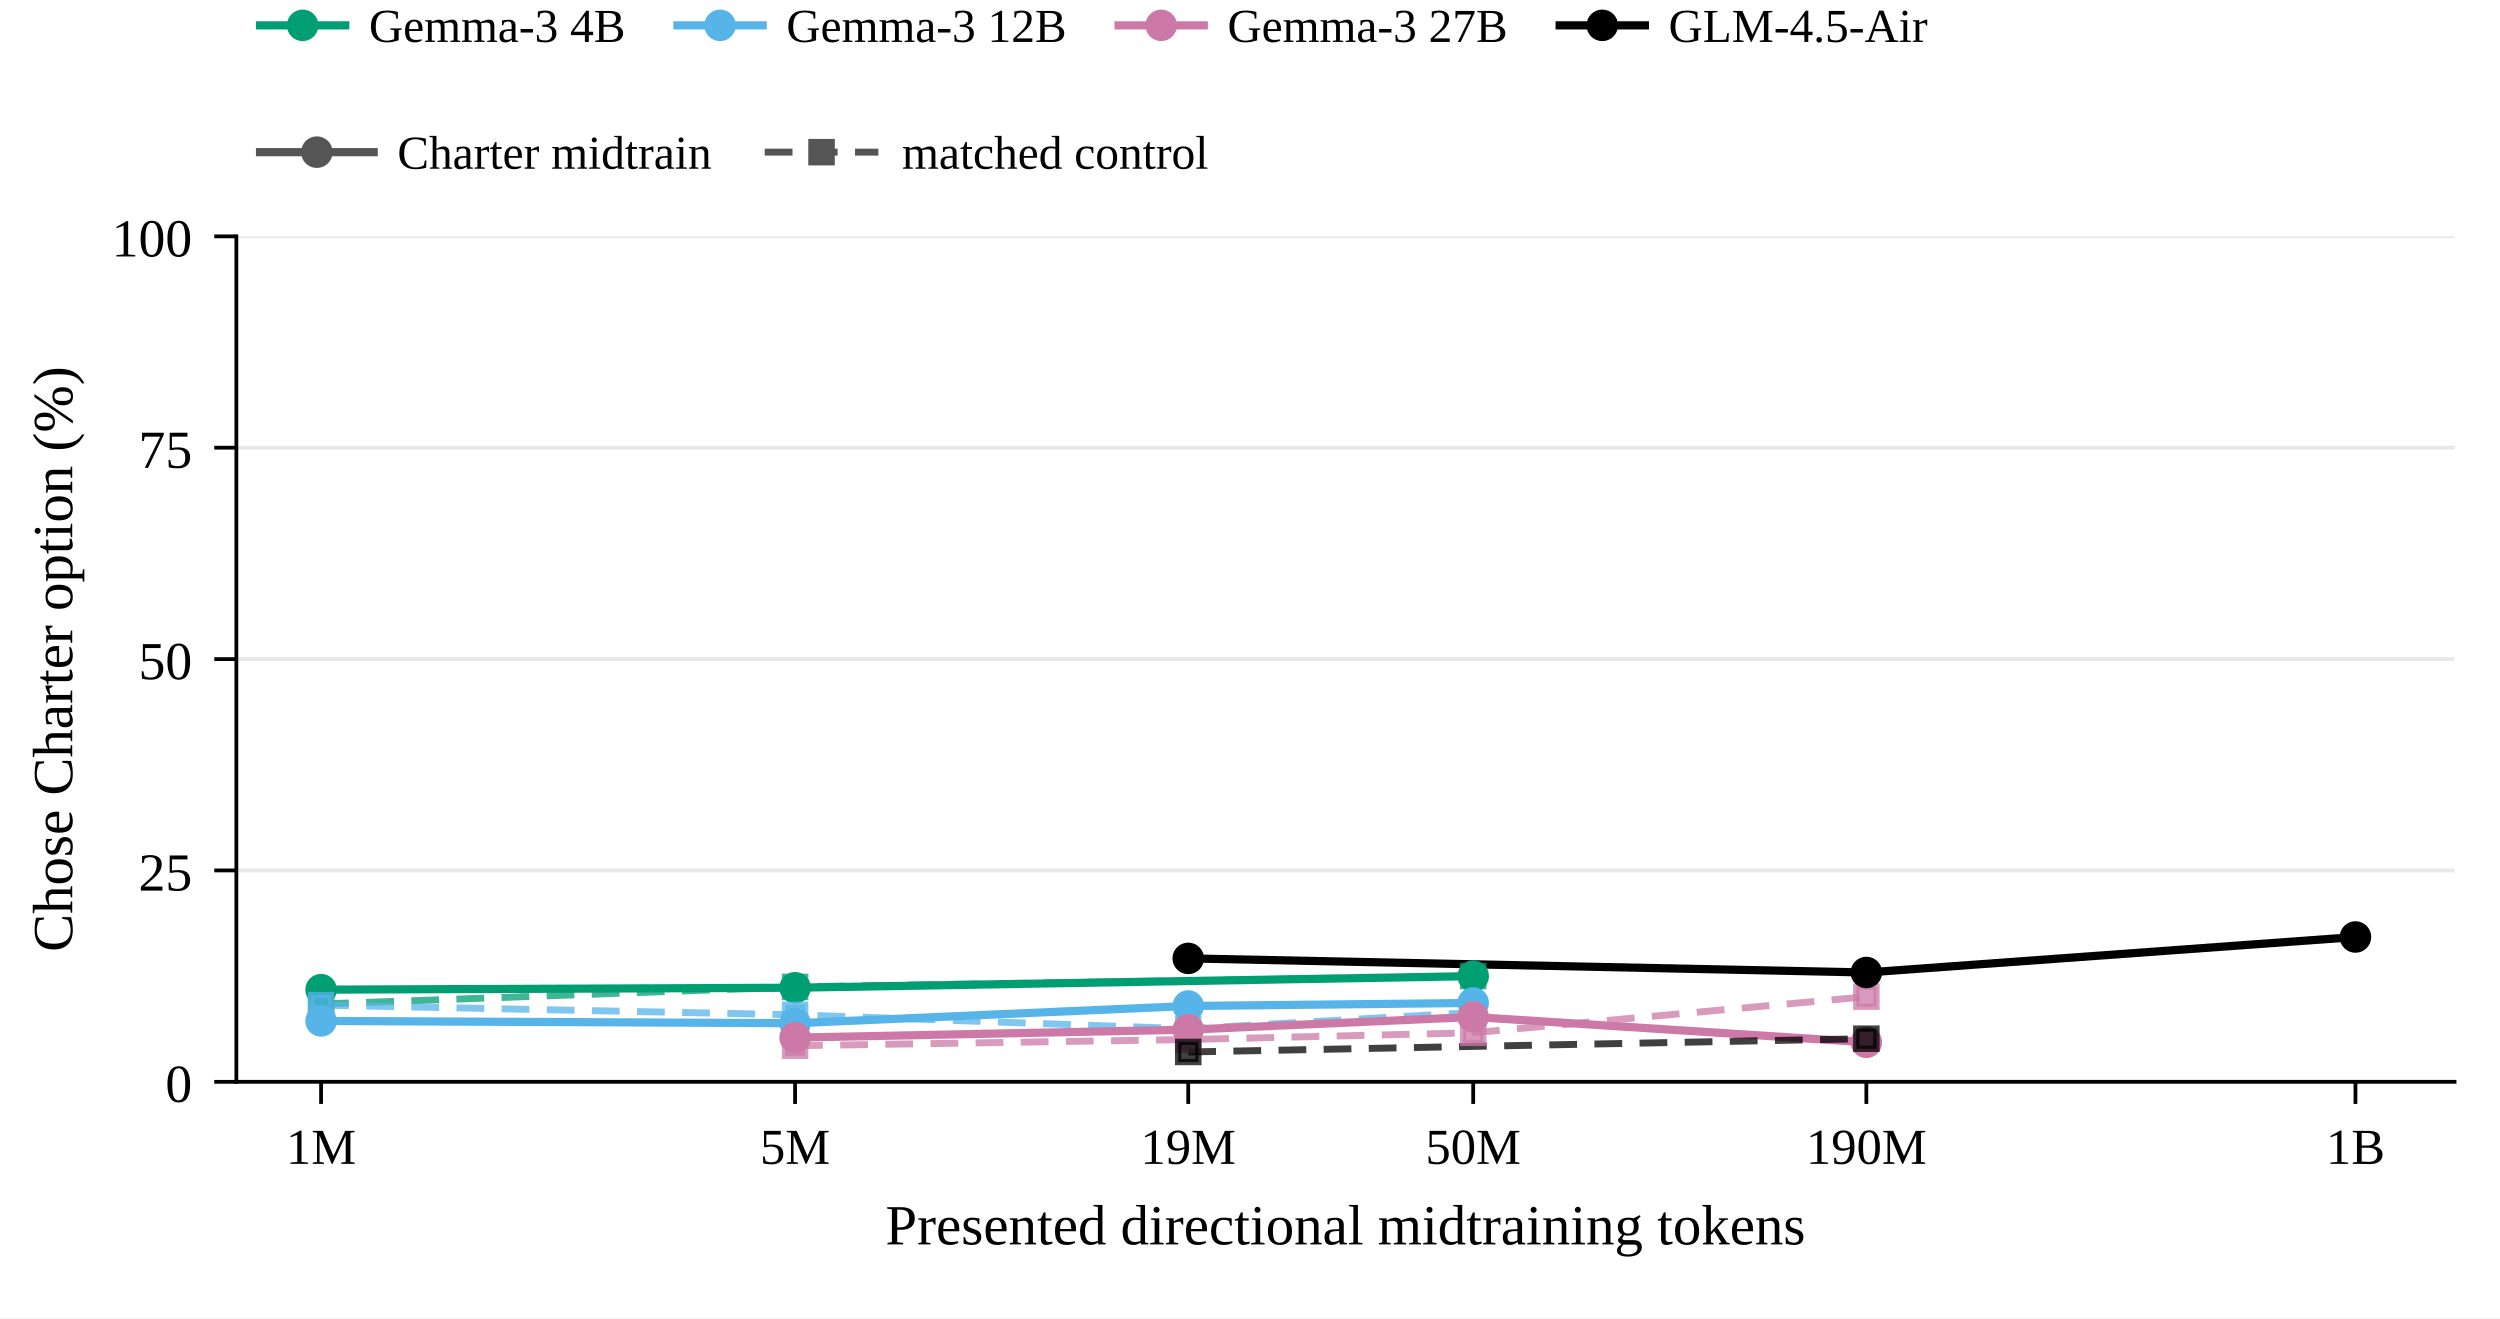
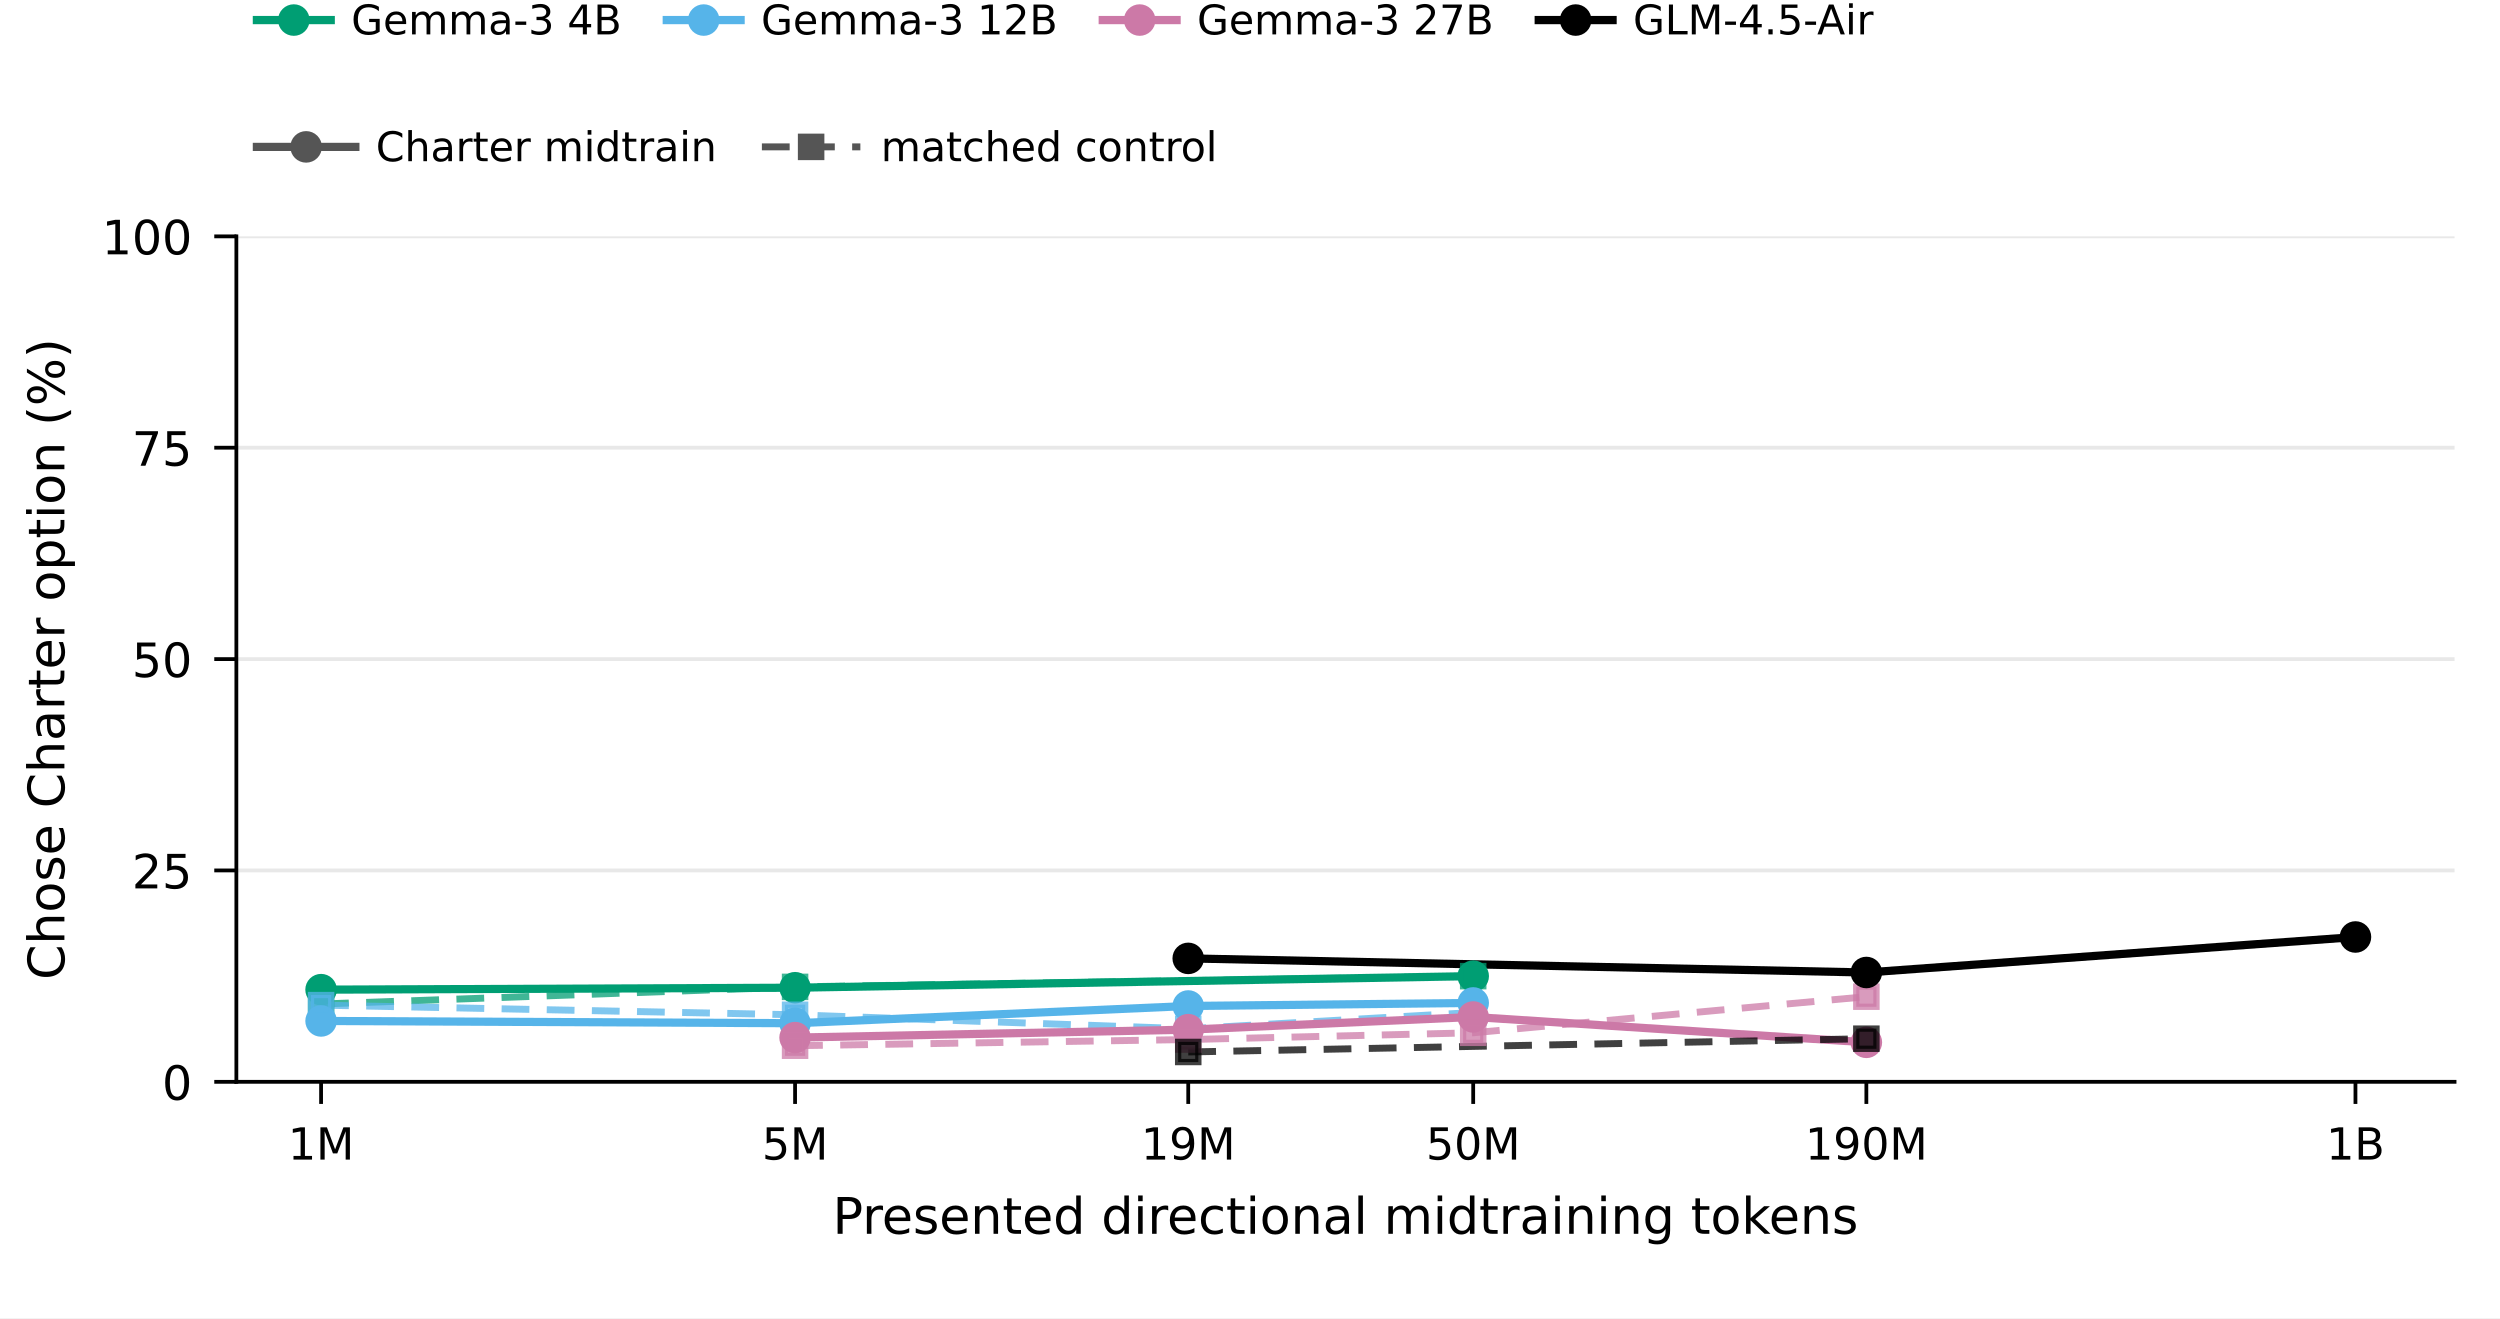
<svg xmlns="http://www.w3.org/2000/svg" xmlns:xlink="http://www.w3.org/1999/xlink" width="396pt" height="208.8pt" viewBox="0 0 396 208.8" version="1.1">
  <defs>
    <style type="text/css">*{stroke-linejoin: round; stroke-linecap: butt}</style>
  </defs>
  <g id="figure_1">
    <g id="patch_1">
      <path d="M 0 208.8  L 396 208.8  L 396 0  L 0 0  z " style="fill: #ffffff" />
    </g>
    <g id="axes_1">
      <g id="patch_2">
        <path d="M 37.44 171.36  L 388.8 171.36  L 388.8 37.44  L 37.44 37.44  z " style="fill: #ffffff" />
      </g>
      <g id="matplotlib.axis_1">
        <g id="xtick_1">
          <g id="line2d_1">
            <defs>
-               <path id="md909d4c36b" d="M 0 0  L 0 3.5  " style="stroke: #000000; stroke-width: 0.6" />
+               <path id="ma547aeb954" d="M 0 0  L 0 3.5  " style="stroke: #000000; stroke-width: 0.6" />
            </defs>
            <g>
-               <use xlink:href="#md909d4c36b" x="50.86" y="171.36" style="stroke: #000000; stroke-width: 0.6" />
+               <use xlink:href="#ma547aeb954" x="50.86" y="171.36" style="stroke: #000000; stroke-width: 0.6" />
            </g>
          </g>
          <g id="text_1">
-             <text style="font-size: 8px; font-family: 'Times New Roman', 'Nimbus Roman', 'Liberation Serif', 'STIXGeneral', 'DejaVu Serif', serif; text-anchor: middle" x="50.86" y="184.36" transform="rotate(-0 50.86023 184.36)">1M</text>
+             <text style="font-size: 7px; font-family: 'DejaVu Sans', sans-serif; text-anchor: middle" x="50.86" y="183.678" transform="rotate(-0 50.86023 183.6784)">1M</text>
          </g>
        </g>
        <g id="xtick_2">
          <g id="line2d_2">
            <g>
-               <use xlink:href="#md909d4c36b" x="125.94" y="171.36" style="stroke: #000000; stroke-width: 0.6" />
+               <use xlink:href="#ma547aeb954" x="125.94" y="171.36" style="stroke: #000000; stroke-width: 0.6" />
            </g>
          </g>
          <g id="text_2">
-             <text style="font-size: 8px; font-family: 'Times New Roman', 'Nimbus Roman', 'Liberation Serif', 'STIXGeneral', 'DejaVu Serif', serif; text-anchor: middle" x="125.94" y="184.36" transform="rotate(-0 125.9397 184.36)">5M</text>
+             <text style="font-size: 7px; font-family: 'DejaVu Sans', sans-serif; text-anchor: middle" x="125.94" y="183.678" transform="rotate(-0 125.9397 183.6784)">5M</text>
          </g>
        </g>
        <g id="xtick_3">
          <g id="line2d_3">
            <g>
-               <use xlink:href="#md909d4c36b" x="188.217" y="171.36" style="stroke: #000000; stroke-width: 0.6" />
+               <use xlink:href="#ma547aeb954" x="188.217" y="171.36" style="stroke: #000000; stroke-width: 0.6" />
            </g>
          </g>
          <g id="text_3">
-             <text style="font-size: 8px; font-family: 'Times New Roman', 'Nimbus Roman', 'Liberation Serif', 'STIXGeneral', 'DejaVu Serif', serif; text-anchor: middle" x="188.217" y="184.36" transform="rotate(-0 188.2169 184.36)">19M</text>
+             <text style="font-size: 7px; font-family: 'DejaVu Sans', sans-serif; text-anchor: middle" x="188.217" y="183.678" transform="rotate(-0 188.2169 183.6784)">19M</text>
          </g>
        </g>
        <g id="xtick_4">
          <g id="line2d_4">
            <g>
-               <use xlink:href="#md909d4c36b" x="233.354" y="171.36" style="stroke: #000000; stroke-width: 0.6" />
+               <use xlink:href="#ma547aeb954" x="233.354" y="171.36" style="stroke: #000000; stroke-width: 0.6" />
            </g>
          </g>
          <g id="text_4">
-             <text style="font-size: 8px; font-family: 'Times New Roman', 'Nimbus Roman', 'Liberation Serif', 'STIXGeneral', 'DejaVu Serif', serif; text-anchor: middle" x="233.354" y="184.36" transform="rotate(-0 233.3542 184.36)">50M</text>
+             <text style="font-size: 7px; font-family: 'DejaVu Sans', sans-serif; text-anchor: middle" x="233.354" y="183.678" transform="rotate(-0 233.3542 183.6784)">50M</text>
          </g>
        </g>
        <g id="xtick_5">
          <g id="line2d_5">
            <g>
-               <use xlink:href="#md909d4c36b" x="295.631" y="171.36" style="stroke: #000000; stroke-width: 0.6" />
+               <use xlink:href="#ma547aeb954" x="295.631" y="171.36" style="stroke: #000000; stroke-width: 0.6" />
            </g>
          </g>
          <g id="text_5">
-             <text style="font-size: 8px; font-family: 'Times New Roman', 'Nimbus Roman', 'Liberation Serif', 'STIXGeneral', 'DejaVu Serif', serif; text-anchor: middle" x="295.631" y="184.36" transform="rotate(-0 295.6314 184.36)">190M</text>
+             <text style="font-size: 7px; font-family: 'DejaVu Sans', sans-serif; text-anchor: middle" x="295.631" y="183.678" transform="rotate(-0 295.6314 183.6784)">190M</text>
          </g>
        </g>
        <g id="xtick_6">
          <g id="line2d_6">
            <g>
-               <use xlink:href="#md909d4c36b" x="373.104" y="171.36" style="stroke: #000000; stroke-width: 0.6" />
+               <use xlink:href="#ma547aeb954" x="373.104" y="171.36" style="stroke: #000000; stroke-width: 0.6" />
            </g>
          </g>
          <g id="text_6">
-             <text style="font-size: 8px; font-family: 'Times New Roman', 'Nimbus Roman', 'Liberation Serif', 'STIXGeneral', 'DejaVu Serif', serif; text-anchor: middle" x="373.104" y="184.36" transform="rotate(-0 373.1037 184.36)">1B</text>
+             <text style="font-size: 7px; font-family: 'DejaVu Sans', sans-serif; text-anchor: middle" x="373.104" y="183.678" transform="rotate(-0 373.1037 183.6784)">1B</text>
          </g>
        </g>
        <g id="text_7">
-           <text style="font-size: 9px; font-family: 'Times New Roman', 'Nimbus Roman', 'Liberation Serif', 'STIXGeneral', 'DejaVu Serif', serif; text-anchor: middle" x="213.12" y="197.11" transform="rotate(-0 213.12 197.11)">Presented directional midtraining tokens</text>
+           <text style="font-size: 8px; font-family: 'DejaVu Sans', sans-serif; text-anchor: middle" x="213.12" y="195.439" transform="rotate(-0 213.12 195.4387)">Presented directional midtraining tokens</text>
        </g>
      </g>
      <g id="matplotlib.axis_2">
        <g id="ytick_1">
          <g id="line2d_7">
-             <path d="M 37.44 171.36  L 388.8 171.36  " clip-path="url(#pc90b58158e)" style="fill: none; stroke: #e8e8e8; stroke-width: 0.6; stroke-linecap: square" />
+             <path d="M 37.44 171.36  L 388.8 171.36  " clip-path="url(#pa268e1fa2a)" style="fill: none; stroke: #e8e8e8; stroke-width: 0.6; stroke-linecap: square" />
          </g>
          <g id="line2d_8">
            <defs>
-               <path id="md302ee0db1" d="M 0 0  L -3.5 0  " style="stroke: #000000; stroke-width: 0.6" />
+               <path id="me5228f47f5" d="M 0 0  L -3.5 0  " style="stroke: #000000; stroke-width: 0.6" />
            </defs>
            <g>
-               <use xlink:href="#md302ee0db1" x="37.44" y="171.36" style="stroke: #000000; stroke-width: 0.6" />
+               <use xlink:href="#me5228f47f5" x="37.44" y="171.36" style="stroke: #000000; stroke-width: 0.6" />
            </g>
          </g>
          <g id="text_8">
-             <text style="font-size: 8.5px; font-family: 'Times New Roman', 'Nimbus Roman', 'Liberation Serif', 'STIXGeneral', 'DejaVu Serif', serif; text-anchor: end" x="30.44" y="174.548" transform="rotate(-0 30.44 174.5475)">0</text>
+             <text style="font-size: 7.5px; font-family: 'DejaVu Sans', sans-serif; text-anchor: end" x="30.44" y="174.209" transform="rotate(-0 30.44 174.2091)">0</text>
          </g>
        </g>
        <g id="ytick_2">
          <g id="line2d_9">
-             <path d="M 37.44 137.88  L 388.8 137.88  " clip-path="url(#pc90b58158e)" style="fill: none; stroke: #e8e8e8; stroke-width: 0.6; stroke-linecap: square" />
+             <path d="M 37.44 137.88  L 388.8 137.88  " clip-path="url(#pa268e1fa2a)" style="fill: none; stroke: #e8e8e8; stroke-width: 0.6; stroke-linecap: square" />
          </g>
          <g id="line2d_10">
            <g>
-               <use xlink:href="#md302ee0db1" x="37.44" y="137.88" style="stroke: #000000; stroke-width: 0.6" />
+               <use xlink:href="#me5228f47f5" x="37.44" y="137.88" style="stroke: #000000; stroke-width: 0.6" />
            </g>
          </g>
          <g id="text_9">
-             <text style="font-size: 8.5px; font-family: 'Times New Roman', 'Nimbus Roman', 'Liberation Serif', 'STIXGeneral', 'DejaVu Serif', serif; text-anchor: end" x="30.44" y="141.067" transform="rotate(-0 30.44 141.0675)">25</text>
+             <text style="font-size: 7.5px; font-family: 'DejaVu Sans', sans-serif; text-anchor: end" x="30.44" y="140.729" transform="rotate(-0 30.44 140.7291)">25</text>
          </g>
        </g>
        <g id="ytick_3">
          <g id="line2d_11">
-             <path d="M 37.44 104.4  L 388.8 104.4  " clip-path="url(#pc90b58158e)" style="fill: none; stroke: #e8e8e8; stroke-width: 0.6; stroke-linecap: square" />
+             <path d="M 37.44 104.4  L 388.8 104.4  " clip-path="url(#pa268e1fa2a)" style="fill: none; stroke: #e8e8e8; stroke-width: 0.6; stroke-linecap: square" />
          </g>
          <g id="line2d_12">
            <g>
-               <use xlink:href="#md302ee0db1" x="37.44" y="104.4" style="stroke: #000000; stroke-width: 0.6" />
+               <use xlink:href="#me5228f47f5" x="37.44" y="104.4" style="stroke: #000000; stroke-width: 0.6" />
            </g>
          </g>
          <g id="text_10">
-             <text style="font-size: 8.5px; font-family: 'Times New Roman', 'Nimbus Roman', 'Liberation Serif', 'STIXGeneral', 'DejaVu Serif', serif; text-anchor: end" x="30.44" y="107.588" transform="rotate(-0 30.44 107.5875)">50</text>
+             <text style="font-size: 7.5px; font-family: 'DejaVu Sans', sans-serif; text-anchor: end" x="30.44" y="107.249" transform="rotate(-0 30.44 107.2491)">50</text>
          </g>
        </g>
        <g id="ytick_4">
          <g id="line2d_13">
-             <path d="M 37.44 70.92  L 388.8 70.92  " clip-path="url(#pc90b58158e)" style="fill: none; stroke: #e8e8e8; stroke-width: 0.6; stroke-linecap: square" />
+             <path d="M 37.44 70.92  L 388.8 70.92  " clip-path="url(#pa268e1fa2a)" style="fill: none; stroke: #e8e8e8; stroke-width: 0.6; stroke-linecap: square" />
          </g>
          <g id="line2d_14">
            <g>
-               <use xlink:href="#md302ee0db1" x="37.44" y="70.92" style="stroke: #000000; stroke-width: 0.6" />
+               <use xlink:href="#me5228f47f5" x="37.44" y="70.92" style="stroke: #000000; stroke-width: 0.6" />
            </g>
          </g>
          <g id="text_11">
-             <text style="font-size: 8.5px; font-family: 'Times New Roman', 'Nimbus Roman', 'Liberation Serif', 'STIXGeneral', 'DejaVu Serif', serif; text-anchor: end" x="30.44" y="74.108" transform="rotate(-0 30.44 74.1075)">75</text>
+             <text style="font-size: 7.5px; font-family: 'DejaVu Sans', sans-serif; text-anchor: end" x="30.44" y="73.769" transform="rotate(-0 30.44 73.76912)">75</text>
          </g>
        </g>
        <g id="ytick_5">
          <g id="line2d_15">
-             <path d="M 37.44 37.44  L 388.8 37.44  " clip-path="url(#pc90b58158e)" style="fill: none; stroke: #e8e8e8; stroke-width: 0.6; stroke-linecap: square" />
+             <path d="M 37.44 37.44  L 388.8 37.44  " clip-path="url(#pa268e1fa2a)" style="fill: none; stroke: #e8e8e8; stroke-width: 0.6; stroke-linecap: square" />
          </g>
          <g id="line2d_16">
            <g>
-               <use xlink:href="#md302ee0db1" x="37.44" y="37.44" style="stroke: #000000; stroke-width: 0.6" />
+               <use xlink:href="#me5228f47f5" x="37.44" y="37.44" style="stroke: #000000; stroke-width: 0.6" />
            </g>
          </g>
          <g id="text_12">
-             <text style="font-size: 8.5px; font-family: 'Times New Roman', 'Nimbus Roman', 'Liberation Serif', 'STIXGeneral', 'DejaVu Serif', serif; text-anchor: end" x="30.44" y="40.627" transform="rotate(-0 30.44 40.6275)">100</text>
+             <text style="font-size: 7.5px; font-family: 'DejaVu Sans', sans-serif; text-anchor: end" x="30.44" y="40.289" transform="rotate(-0 30.44 40.28912)">100</text>
          </g>
        </g>
        <g id="text_13">
-           <text style="font-size: 9px; font-family: 'Times New Roman', 'Nimbus Roman', 'Liberation Serif', 'STIXGeneral', 'DejaVu Serif', serif; text-anchor: middle" x="11.44" y="104.4" transform="rotate(-90 11.44 104.4)">Chose Charter option (%)</text>
+           <text style="font-size: 8px; font-family: 'DejaVu Sans', sans-serif; text-anchor: middle" x="10.203" y="104.4" transform="rotate(-90 10.2025 104.4)">Chose Charter option (%)</text>
        </g>
      </g>
      <g id="patch_3">
        <path d="M 37.44 171.36  L 37.44 37.44  " style="fill: none; stroke: #000000; stroke-width: 0.6; stroke-linejoin: miter; stroke-linecap: square" />
      </g>
      <g id="patch_4">
        <path d="M 37.44 171.36  L 388.8 171.36  " style="fill: none; stroke: #000000; stroke-width: 0.6; stroke-linejoin: miter; stroke-linecap: square" />
      </g>
      <g id="line2d_17">
-         <path d="M 50.86 156.763  L 125.94 156.455  L 233.354 154.62  " clip-path="url(#pc90b58158e)" style="fill: none; stroke: #009e73; stroke-width: 1.3; stroke-linecap: square" />
+         <path d="M 50.86 156.763  L 125.94 156.455  L 233.354 154.62  " clip-path="url(#pa268e1fa2a)" style="fill: none; stroke: #009e73; stroke-width: 1.3; stroke-linecap: square" />
      </g>
      <g id="line2d_18">
-         <path d="M 50.86 159.039  L 125.94 156.321  L 233.354 154.62  " clip-path="url(#pc90b58158e)" style="fill: none; stroke-dasharray: 4.4,2.75; stroke-dashoffset: 0; stroke: #009e73; stroke-opacity: 0.75; stroke-width: 1.1" />
+         <path d="M 50.86 159.039  L 125.94 156.321  L 233.354 154.62  " clip-path="url(#pa268e1fa2a)" style="fill: none; stroke-dasharray: 4.4,2.75; stroke-dashoffset: 0; stroke: #009e73; stroke-opacity: 0.75; stroke-width: 1.1" />
      </g>
      <g id="line2d_19">
-         <path d="M 50.86 161.718  L 125.94 162.079  L 188.217 159.347  L 233.354 158.865  " clip-path="url(#pc90b58158e)" style="fill: none; stroke: #56b4e9; stroke-width: 1.3; stroke-linecap: square" />
+         <path d="M 50.86 161.718  L 125.94 162.079  L 188.217 159.347  L 233.354 158.865  " clip-path="url(#pa268e1fa2a)" style="fill: none; stroke: #56b4e9; stroke-width: 1.3; stroke-linecap: square" />
      </g>
      <g id="line2d_20">
-         <path d="M 50.86 159.213  L 125.94 160.74  L 188.217 162.963  L 233.354 160.379  " clip-path="url(#pc90b58158e)" style="fill: none; stroke-dasharray: 4.4,2.75; stroke-dashoffset: 0; stroke: #56b4e9; stroke-opacity: 0.75; stroke-width: 1.1" />
+         <path d="M 50.86 159.213  L 125.94 160.74  L 188.217 162.963  L 233.354 160.379  " clip-path="url(#pa268e1fa2a)" style="fill: none; stroke-dasharray: 4.4,2.75; stroke-dashoffset: 0; stroke: #56b4e9; stroke-opacity: 0.75; stroke-width: 1.1" />
      </g>
      <g id="line2d_21">
-         <path d="M 125.94 164.356  L 188.217 163.097  L 233.354 161.088  L 295.631 165.106  " clip-path="url(#pc90b58158e)" style="fill: none; stroke: #cc79a7; stroke-width: 1.3; stroke-linecap: square" />
+         <path d="M 125.94 164.356  L 188.217 163.097  L 233.354 161.088  L 295.631 165.106  " clip-path="url(#pa268e1fa2a)" style="fill: none; stroke: #cc79a7; stroke-width: 1.3; stroke-linecap: square" />
      </g>
      <g id="line2d_22">
-         <path d="M 125.94 165.642  L 188.217 164.664  L 233.354 163.593  L 295.631 157.874  " clip-path="url(#pc90b58158e)" style="fill: none; stroke-dasharray: 4.4,2.75; stroke-dashoffset: 0; stroke: #cc79a7; stroke-opacity: 0.75; stroke-width: 1.1" />
+         <path d="M 125.94 165.642  L 188.217 164.664  L 233.354 163.593  L 295.631 157.874  " clip-path="url(#pa268e1fa2a)" style="fill: none; stroke-dasharray: 4.4,2.75; stroke-dashoffset: 0; stroke: #cc79a7; stroke-opacity: 0.75; stroke-width: 1.1" />
      </g>
      <g id="line2d_23">
-         <path d="M 188.217 151.808  L 295.631 154.044  L 373.104 148.42  " clip-path="url(#pc90b58158e)" style="fill: none; stroke: #000000; stroke-width: 1.3; stroke-linecap: square" />
+         <path d="M 188.217 151.808  L 295.631 154.044  L 373.104 148.42  " clip-path="url(#pa268e1fa2a)" style="fill: none; stroke: #000000; stroke-width: 1.3; stroke-linecap: square" />
      </g>
      <g id="line2d_24">
-         <path d="M 188.217 166.633  L 295.631 164.53  " clip-path="url(#pc90b58158e)" style="fill: none; stroke-dasharray: 4.4,2.75; stroke-dashoffset: 0; stroke: #000000; stroke-opacity: 0.75; stroke-width: 1.1" />
+         <path d="M 188.217 166.633  L 295.631 164.53  " clip-path="url(#pa268e1fa2a)" style="fill: none; stroke-dasharray: 4.4,2.75; stroke-dashoffset: 0; stroke: #000000; stroke-opacity: 0.75; stroke-width: 1.1" />
      </g>
      <g id="line2d_25">
        <defs>
-           <path id="mbb592518ed" d="M 0 2  C 0.53 2 1.039 1.789 1.414 1.414  C 1.789 1.039 2 0.53 2 0  C 2 -0.53 1.789 -1.039 1.414 -1.414  C 1.039 -1.789 0.53 -2 0 -2  C -0.53 -2 -1.039 -1.789 -1.414 -1.414  C -1.789 -1.039 -2 -0.53 -2 0  C -2 0.53 -1.789 1.039 -1.414 1.414  C -1.039 1.789 -0.53 2 0 2  z " style="stroke: #009e73" />
-         </defs>
-         <g clip-path="url(#pc90b58158e)">
-           <use xlink:href="#mbb592518ed" x="50.86" y="156.763" style="fill: #009e73; stroke: #009e73" />
-           <use xlink:href="#mbb592518ed" x="125.94" y="156.455" style="fill: #009e73; stroke: #009e73" />
-           <use xlink:href="#mbb592518ed" x="233.354" y="154.62" style="fill: #009e73; stroke: #009e73" />
+           <path id="m0b3624562a" d="M 0 2  C 0.53 2 1.039 1.789 1.414 1.414  C 1.789 1.039 2 0.53 2 0  C 2 -0.53 1.789 -1.039 1.414 -1.414  C 1.039 -1.789 0.53 -2 0 -2  C -0.53 -2 -1.039 -1.789 -1.414 -1.414  C -1.789 -1.039 -2 -0.53 -2 0  C -2 0.53 -1.789 1.039 -1.414 1.414  C -1.039 1.789 -0.53 2 0 2  z " style="stroke: #009e73" />
+         </defs>
+         <g clip-path="url(#pa268e1fa2a)">
+           <use xlink:href="#m0b3624562a" x="50.86" y="156.763" style="fill: #009e73; stroke: #009e73" />
+           <use xlink:href="#m0b3624562a" x="125.94" y="156.455" style="fill: #009e73; stroke: #009e73" />
+           <use xlink:href="#m0b3624562a" x="233.354" y="154.62" style="fill: #009e73; stroke: #009e73" />
        </g>
      </g>
      <g id="line2d_26">
        <defs>
-           <path id="mf57da27daa" d="M -1.6 1.6  L 1.6 1.6  L 1.6 -1.6  L -1.6 -1.6  z " style="stroke: #009e73; stroke-opacity: 0.75; stroke-linejoin: miter" />
-         </defs>
-         <g clip-path="url(#pc90b58158e)">
-           <use xlink:href="#mf57da27daa" x="50.86" y="159.039" style="fill: #009e73; fill-opacity: 0.75; stroke: #009e73; stroke-opacity: 0.75; stroke-linejoin: miter" />
-           <use xlink:href="#mf57da27daa" x="125.94" y="156.321" style="fill: #009e73; fill-opacity: 0.75; stroke: #009e73; stroke-opacity: 0.75; stroke-linejoin: miter" />
-           <use xlink:href="#mf57da27daa" x="233.354" y="154.62" style="fill: #009e73; fill-opacity: 0.75; stroke: #009e73; stroke-opacity: 0.75; stroke-linejoin: miter" />
+           <path id="mf17768f10e" d="M -1.6 1.6  L 1.6 1.6  L 1.6 -1.6  L -1.6 -1.6  z " style="stroke: #009e73; stroke-opacity: 0.75; stroke-linejoin: miter" />
+         </defs>
+         <g clip-path="url(#pa268e1fa2a)">
+           <use xlink:href="#mf17768f10e" x="50.86" y="159.039" style="fill: #009e73; fill-opacity: 0.75; stroke: #009e73; stroke-opacity: 0.75; stroke-linejoin: miter" />
+           <use xlink:href="#mf17768f10e" x="125.94" y="156.321" style="fill: #009e73; fill-opacity: 0.75; stroke: #009e73; stroke-opacity: 0.75; stroke-linejoin: miter" />
+           <use xlink:href="#mf17768f10e" x="233.354" y="154.62" style="fill: #009e73; fill-opacity: 0.75; stroke: #009e73; stroke-opacity: 0.75; stroke-linejoin: miter" />
        </g>
      </g>
      <g id="line2d_27">
        <defs>
-           <path id="md594b5feda" d="M 0 2  C 0.53 2 1.039 1.789 1.414 1.414  C 1.789 1.039 2 0.53 2 0  C 2 -0.53 1.789 -1.039 1.414 -1.414  C 1.039 -1.789 0.53 -2 0 -2  C -0.53 -2 -1.039 -1.789 -1.414 -1.414  C -1.789 -1.039 -2 -0.53 -2 0  C -2 0.53 -1.789 1.039 -1.414 1.414  C -1.039 1.789 -0.53 2 0 2  z " style="stroke: #56b4e9" />
-         </defs>
-         <g clip-path="url(#pc90b58158e)">
-           <use xlink:href="#md594b5feda" x="50.86" y="161.718" style="fill: #56b4e9; stroke: #56b4e9" />
-           <use xlink:href="#md594b5feda" x="125.94" y="162.079" style="fill: #56b4e9; stroke: #56b4e9" />
-           <use xlink:href="#md594b5feda" x="188.217" y="159.347" style="fill: #56b4e9; stroke: #56b4e9" />
-           <use xlink:href="#md594b5feda" x="233.354" y="158.865" style="fill: #56b4e9; stroke: #56b4e9" />
+           <path id="m491dc466e5" d="M 0 2  C 0.53 2 1.039 1.789 1.414 1.414  C 1.789 1.039 2 0.53 2 0  C 2 -0.53 1.789 -1.039 1.414 -1.414  C 1.039 -1.789 0.53 -2 0 -2  C -0.53 -2 -1.039 -1.789 -1.414 -1.414  C -1.789 -1.039 -2 -0.53 -2 0  C -2 0.53 -1.789 1.039 -1.414 1.414  C -1.039 1.789 -0.53 2 0 2  z " style="stroke: #56b4e9" />
+         </defs>
+         <g clip-path="url(#pa268e1fa2a)">
+           <use xlink:href="#m491dc466e5" x="50.86" y="161.718" style="fill: #56b4e9; stroke: #56b4e9" />
+           <use xlink:href="#m491dc466e5" x="125.94" y="162.079" style="fill: #56b4e9; stroke: #56b4e9" />
+           <use xlink:href="#m491dc466e5" x="188.217" y="159.347" style="fill: #56b4e9; stroke: #56b4e9" />
+           <use xlink:href="#m491dc466e5" x="233.354" y="158.865" style="fill: #56b4e9; stroke: #56b4e9" />
        </g>
      </g>
      <g id="line2d_28">
        <defs>
-           <path id="mea8208ef3e" d="M -1.6 1.6  L 1.6 1.6  L 1.6 -1.6  L -1.6 -1.6  z " style="stroke: #56b4e9; stroke-opacity: 0.75; stroke-linejoin: miter" />
-         </defs>
-         <g clip-path="url(#pc90b58158e)">
-           <use xlink:href="#mea8208ef3e" x="50.86" y="159.213" style="fill: #56b4e9; fill-opacity: 0.75; stroke: #56b4e9; stroke-opacity: 0.75; stroke-linejoin: miter" />
-           <use xlink:href="#mea8208ef3e" x="125.94" y="160.74" style="fill: #56b4e9; fill-opacity: 0.75; stroke: #56b4e9; stroke-opacity: 0.75; stroke-linejoin: miter" />
-           <use xlink:href="#mea8208ef3e" x="188.217" y="162.963" style="fill: #56b4e9; fill-opacity: 0.75; stroke: #56b4e9; stroke-opacity: 0.75; stroke-linejoin: miter" />
-           <use xlink:href="#mea8208ef3e" x="233.354" y="160.379" style="fill: #56b4e9; fill-opacity: 0.75; stroke: #56b4e9; stroke-opacity: 0.75; stroke-linejoin: miter" />
+           <path id="m1e26a535b3" d="M -1.6 1.6  L 1.6 1.6  L 1.6 -1.6  L -1.6 -1.6  z " style="stroke: #56b4e9; stroke-opacity: 0.75; stroke-linejoin: miter" />
+         </defs>
+         <g clip-path="url(#pa268e1fa2a)">
+           <use xlink:href="#m1e26a535b3" x="50.86" y="159.213" style="fill: #56b4e9; fill-opacity: 0.75; stroke: #56b4e9; stroke-opacity: 0.75; stroke-linejoin: miter" />
+           <use xlink:href="#m1e26a535b3" x="125.94" y="160.74" style="fill: #56b4e9; fill-opacity: 0.75; stroke: #56b4e9; stroke-opacity: 0.75; stroke-linejoin: miter" />
+           <use xlink:href="#m1e26a535b3" x="188.217" y="162.963" style="fill: #56b4e9; fill-opacity: 0.75; stroke: #56b4e9; stroke-opacity: 0.75; stroke-linejoin: miter" />
+           <use xlink:href="#m1e26a535b3" x="233.354" y="160.379" style="fill: #56b4e9; fill-opacity: 0.75; stroke: #56b4e9; stroke-opacity: 0.75; stroke-linejoin: miter" />
        </g>
      </g>
      <g id="line2d_29">
        <defs>
-           <path id="m7bb2f78671" d="M 0 2  C 0.53 2 1.039 1.789 1.414 1.414  C 1.789 1.039 2 0.53 2 0  C 2 -0.53 1.789 -1.039 1.414 -1.414  C 1.039 -1.789 0.53 -2 0 -2  C -0.53 -2 -1.039 -1.789 -1.414 -1.414  C -1.789 -1.039 -2 -0.53 -2 0  C -2 0.53 -1.789 1.039 -1.414 1.414  C -1.039 1.789 -0.53 2 0 2  z " style="stroke: #cc79a7" />
-         </defs>
-         <g clip-path="url(#pc90b58158e)">
-           <use xlink:href="#m7bb2f78671" x="125.94" y="164.356" style="fill: #cc79a7; stroke: #cc79a7" />
-           <use xlink:href="#m7bb2f78671" x="188.217" y="163.097" style="fill: #cc79a7; stroke: #cc79a7" />
-           <use xlink:href="#m7bb2f78671" x="233.354" y="161.088" style="fill: #cc79a7; stroke: #cc79a7" />
-           <use xlink:href="#m7bb2f78671" x="295.631" y="165.106" style="fill: #cc79a7; stroke: #cc79a7" />
+           <path id="m26987ab734" d="M 0 2  C 0.53 2 1.039 1.789 1.414 1.414  C 1.789 1.039 2 0.53 2 0  C 2 -0.53 1.789 -1.039 1.414 -1.414  C 1.039 -1.789 0.53 -2 0 -2  C -0.53 -2 -1.039 -1.789 -1.414 -1.414  C -1.789 -1.039 -2 -0.53 -2 0  C -2 0.53 -1.789 1.039 -1.414 1.414  C -1.039 1.789 -0.53 2 0 2  z " style="stroke: #cc79a7" />
+         </defs>
+         <g clip-path="url(#pa268e1fa2a)">
+           <use xlink:href="#m26987ab734" x="125.94" y="164.356" style="fill: #cc79a7; stroke: #cc79a7" />
+           <use xlink:href="#m26987ab734" x="188.217" y="163.097" style="fill: #cc79a7; stroke: #cc79a7" />
+           <use xlink:href="#m26987ab734" x="233.354" y="161.088" style="fill: #cc79a7; stroke: #cc79a7" />
+           <use xlink:href="#m26987ab734" x="295.631" y="165.106" style="fill: #cc79a7; stroke: #cc79a7" />
        </g>
      </g>
      <g id="line2d_30">
        <defs>
-           <path id="m733140c79a" d="M -1.6 1.6  L 1.6 1.6  L 1.6 -1.6  L -1.6 -1.6  z " style="stroke: #cc79a7; stroke-opacity: 0.75; stroke-linejoin: miter" />
-         </defs>
-         <g clip-path="url(#pc90b58158e)">
-           <use xlink:href="#m733140c79a" x="125.94" y="165.642" style="fill: #cc79a7; fill-opacity: 0.75; stroke: #cc79a7; stroke-opacity: 0.75; stroke-linejoin: miter" />
-           <use xlink:href="#m733140c79a" x="188.217" y="164.664" style="fill: #cc79a7; fill-opacity: 0.75; stroke: #cc79a7; stroke-opacity: 0.75; stroke-linejoin: miter" />
-           <use xlink:href="#m733140c79a" x="233.354" y="163.593" style="fill: #cc79a7; fill-opacity: 0.75; stroke: #cc79a7; stroke-opacity: 0.75; stroke-linejoin: miter" />
-           <use xlink:href="#m733140c79a" x="295.631" y="157.874" style="fill: #cc79a7; fill-opacity: 0.75; stroke: #cc79a7; stroke-opacity: 0.75; stroke-linejoin: miter" />
+           <path id="mc4f457dd36" d="M -1.6 1.6  L 1.6 1.6  L 1.6 -1.6  L -1.6 -1.6  z " style="stroke: #cc79a7; stroke-opacity: 0.75; stroke-linejoin: miter" />
+         </defs>
+         <g clip-path="url(#pa268e1fa2a)">
+           <use xlink:href="#mc4f457dd36" x="125.94" y="165.642" style="fill: #cc79a7; fill-opacity: 0.75; stroke: #cc79a7; stroke-opacity: 0.75; stroke-linejoin: miter" />
+           <use xlink:href="#mc4f457dd36" x="188.217" y="164.664" style="fill: #cc79a7; fill-opacity: 0.75; stroke: #cc79a7; stroke-opacity: 0.75; stroke-linejoin: miter" />
+           <use xlink:href="#mc4f457dd36" x="233.354" y="163.593" style="fill: #cc79a7; fill-opacity: 0.75; stroke: #cc79a7; stroke-opacity: 0.75; stroke-linejoin: miter" />
+           <use xlink:href="#mc4f457dd36" x="295.631" y="157.874" style="fill: #cc79a7; fill-opacity: 0.75; stroke: #cc79a7; stroke-opacity: 0.75; stroke-linejoin: miter" />
        </g>
      </g>
      <g id="line2d_31">
        <defs>
-           <path id="mf91c65a96b" d="M 0 2  C 0.53 2 1.039 1.789 1.414 1.414  C 1.789 1.039 2 0.53 2 0  C 2 -0.53 1.789 -1.039 1.414 -1.414  C 1.039 -1.789 0.53 -2 0 -2  C -0.53 -2 -1.039 -1.789 -1.414 -1.414  C -1.789 -1.039 -2 -0.53 -2 0  C -2 0.53 -1.789 1.039 -1.414 1.414  C -1.039 1.789 -0.53 2 0 2  z " style="stroke: #000000" />
-         </defs>
-         <g clip-path="url(#pc90b58158e)">
-           <use xlink:href="#mf91c65a96b" x="188.217" y="151.808" style="stroke: #000000" />
-           <use xlink:href="#mf91c65a96b" x="295.631" y="154.044" style="stroke: #000000" />
-           <use xlink:href="#mf91c65a96b" x="373.104" y="148.42" style="stroke: #000000" />
+           <path id="m6fe26973ca" d="M 0 2  C 0.53 2 1.039 1.789 1.414 1.414  C 1.789 1.039 2 0.53 2 0  C 2 -0.53 1.789 -1.039 1.414 -1.414  C 1.039 -1.789 0.53 -2 0 -2  C -0.53 -2 -1.039 -1.789 -1.414 -1.414  C -1.789 -1.039 -2 -0.53 -2 0  C -2 0.53 -1.789 1.039 -1.414 1.414  C -1.039 1.789 -0.53 2 0 2  z " style="stroke: #000000" />
+         </defs>
+         <g clip-path="url(#pa268e1fa2a)">
+           <use xlink:href="#m6fe26973ca" x="188.217" y="151.808" style="stroke: #000000" />
+           <use xlink:href="#m6fe26973ca" x="295.631" y="154.044" style="stroke: #000000" />
+           <use xlink:href="#m6fe26973ca" x="373.104" y="148.42" style="stroke: #000000" />
        </g>
      </g>
      <g id="line2d_32">
        <defs>
-           <path id="m3408d15730" d="M -1.6 1.6  L 1.6 1.6  L 1.6 -1.6  L -1.6 -1.6  z " style="stroke: #000000; stroke-opacity: 0.75; stroke-linejoin: miter" />
-         </defs>
-         <g clip-path="url(#pc90b58158e)">
-           <use xlink:href="#m3408d15730" x="188.217" y="166.633" style="fill-opacity: 0.75; stroke: #000000; stroke-opacity: 0.75; stroke-linejoin: miter" />
-           <use xlink:href="#m3408d15730" x="295.631" y="164.53" style="fill-opacity: 0.75; stroke: #000000; stroke-opacity: 0.75; stroke-linejoin: miter" />
+           <path id="mee6f980686" d="M -1.6 1.6  L 1.6 1.6  L 1.6 -1.6  L -1.6 -1.6  z " style="stroke: #000000; stroke-opacity: 0.75; stroke-linejoin: miter" />
+         </defs>
+         <g clip-path="url(#pa268e1fa2a)">
+           <use xlink:href="#mee6f980686" x="188.217" y="166.633" style="fill-opacity: 0.75; stroke: #000000; stroke-opacity: 0.75; stroke-linejoin: miter" />
+           <use xlink:href="#mee6f980686" x="295.631" y="164.53" style="fill-opacity: 0.75; stroke: #000000; stroke-opacity: 0.75; stroke-linejoin: miter" />
        </g>
      </g>
      <g id="legend_1">
        <g id="line2d_33">
-           <path d="M 41.19 4.014  L 47.94 4.014  L 54.69 4.014  " style="fill: none; stroke: #009e73; stroke-width: 1.3; stroke-linecap: square" />
-           <g>
-             <use xlink:href="#mbb592518ed" x="47.94" y="4.014" style="fill: #009e73; stroke: #009e73" />
+           <path d="M 40.69 3.178  L 46.54 3.178  L 52.39 3.178  " style="fill: none; stroke: #009e73; stroke-width: 1.3; stroke-linecap: square" />
+           <g>
+             <use xlink:href="#m0b3624562a" x="46.54" y="3.178" style="fill: #009e73; stroke: #009e73" />
          </g>
        </g>
        <g id="text_14">
-           <text style="font-size: 7.5px; font-family: 'Times New Roman', 'Nimbus Roman', 'Liberation Serif', 'STIXGeneral', 'DejaVu Serif', serif; text-anchor: start" x="58.44" y="6.639" transform="rotate(-0 58.44 6.639)">Gemma-3 4B</text>
+           <text style="font-size: 6.5px; font-family: 'DejaVu Sans', sans-serif; text-anchor: start" x="55.64" y="5.453" transform="rotate(-0 55.64 5.452984)">Gemma-3 4B</text>
        </g>
        <g id="line2d_34">
-           <path d="M 107.311 4.014  L 114.061 4.014  L 120.811 4.014  " style="fill: none; stroke: #56b4e9; stroke-width: 1.3; stroke-linecap: square" />
-           <g>
-             <use xlink:href="#md594b5feda" x="114.061" y="4.014" style="fill: #56b4e9; stroke: #56b4e9" />
+           <path d="M 105.614 3.178  L 111.464 3.178  L 117.314 3.178  " style="fill: none; stroke: #56b4e9; stroke-width: 1.3; stroke-linecap: square" />
+           <g>
+             <use xlink:href="#m491dc466e5" x="111.464" y="3.178" style="fill: #56b4e9; stroke: #56b4e9" />
          </g>
        </g>
        <g id="text_15">
-           <text style="font-size: 7.5px; font-family: 'Times New Roman', 'Nimbus Roman', 'Liberation Serif', 'STIXGeneral', 'DejaVu Serif', serif; text-anchor: start" x="124.561" y="6.639" transform="rotate(-0 124.5607 6.639)">Gemma-3 12B</text>
+           <text style="font-size: 6.5px; font-family: 'DejaVu Sans', sans-serif; text-anchor: start" x="120.564" y="5.453" transform="rotate(-0 120.5638 5.452984)">Gemma-3 12B</text>
        </g>
        <g id="line2d_35">
-           <path d="M 177.181 4.014  L 183.931 4.014  L 190.681 4.014  " style="fill: none; stroke: #cc79a7; stroke-width: 1.3; stroke-linecap: square" />
-           <g>
-             <use xlink:href="#m7bb2f78671" x="183.931" y="4.014" style="fill: #cc79a7; stroke: #cc79a7" />
+           <path d="M 174.673 3.178  L 180.523 3.178  L 186.373 3.178  " style="fill: none; stroke: #cc79a7; stroke-width: 1.3; stroke-linecap: square" />
+           <g>
+             <use xlink:href="#m26987ab734" x="180.523" y="3.178" style="fill: #cc79a7; stroke: #cc79a7" />
          </g>
        </g>
        <g id="text_16">
-           <text style="font-size: 7.5px; font-family: 'Times New Roman', 'Nimbus Roman', 'Liberation Serif', 'STIXGeneral', 'DejaVu Serif', serif; text-anchor: start" x="194.431" y="6.639" transform="rotate(-0 194.4314 6.639)">Gemma-3 27B</text>
+           <text style="font-size: 6.5px; font-family: 'DejaVu Sans', sans-serif; text-anchor: start" x="189.623" y="5.453" transform="rotate(-0 189.6233 5.452984)">Gemma-3 27B</text>
        </g>
        <g id="line2d_36">
-           <path d="M 247.052 4.014  L 253.802 4.014  L 260.552 4.014  " style="fill: none; stroke: #000000; stroke-width: 1.3; stroke-linecap: square" />
-           <g>
-             <use xlink:href="#mf91c65a96b" x="253.802" y="4.014" style="stroke: #000000" />
+           <path d="M 243.733 3.178  L 249.583 3.178  L 255.433 3.178  " style="fill: none; stroke: #000000; stroke-width: 1.3; stroke-linecap: square" />
+           <g>
+             <use xlink:href="#m6fe26973ca" x="249.583" y="3.178" style="stroke: #000000" />
          </g>
        </g>
        <g id="text_17">
-           <text style="font-size: 7.5px; font-family: 'Times New Roman', 'Nimbus Roman', 'Liberation Serif', 'STIXGeneral', 'DejaVu Serif', serif; text-anchor: start" x="264.302" y="6.639" transform="rotate(-0 264.3021 6.639)">GLM-4.5-Air</text>
+           <text style="font-size: 6.5px; font-family: 'DejaVu Sans', sans-serif; text-anchor: start" x="258.683" y="5.453" transform="rotate(-0 258.6827 5.452984)">GLM-4.5-Air</text>
        </g>
      </g>
      <g id="legend_2">
        <g id="line2d_37">
-           <path d="M 41.19 24.102  L 50.19 24.102  L 59.19 24.102  " style="fill: none; stroke: #555555; stroke-width: 1.3; stroke-linecap: square" />
+           <path d="M 40.69 23.266  L 48.49 23.266  L 56.29 23.266  " style="fill: none; stroke: #555555; stroke-width: 1.3; stroke-linecap: square" />
          <defs>
-             <path id="m177f9cf2d1" d="M 0 2  C 0.53 2 1.039 1.789 1.414 1.414  C 1.789 1.039 2 0.53 2 0  C 2 -0.53 1.789 -1.039 1.414 -1.414  C 1.039 -1.789 0.53 -2 0 -2  C -0.53 -2 -1.039 -1.789 -1.414 -1.414  C -1.789 -1.039 -2 -0.53 -2 0  C -2 0.53 -1.789 1.039 -1.414 1.414  C -1.039 1.789 -0.53 2 0 2  z " style="stroke: #555555" />
+             <path id="m86f6ef097f" d="M 0 2  C 0.53 2 1.039 1.789 1.414 1.414  C 1.789 1.039 2 0.53 2 0  C 2 -0.53 1.789 -1.039 1.414 -1.414  C 1.039 -1.789 0.53 -2 0 -2  C -0.53 -2 -1.039 -1.789 -1.414 -1.414  C -1.789 -1.039 -2 -0.53 -2 0  C -2 0.53 -1.789 1.039 -1.414 1.414  C -1.039 1.789 -0.53 2 0 2  z " style="stroke: #555555" />
          </defs>
          <g>
-             <use xlink:href="#m177f9cf2d1" x="50.19" y="24.102" style="fill: #555555; stroke: #555555" />
+             <use xlink:href="#m86f6ef097f" x="48.49" y="23.266" style="fill: #555555; stroke: #555555" />
          </g>
        </g>
        <g id="text_18">
-           <text style="font-size: 7.5px; font-family: 'Times New Roman', 'Nimbus Roman', 'Liberation Serif', 'STIXGeneral', 'DejaVu Serif', serif; text-anchor: start" x="62.94" y="26.727" transform="rotate(-0 62.94 26.727)">Charter midtrain</text>
+           <text style="font-size: 6.5px; font-family: 'DejaVu Sans', sans-serif; text-anchor: start" x="59.54" y="25.541" transform="rotate(-0 59.54 25.54098)">Charter midtrain</text>
        </g>
        <g id="line2d_38">
-           <path d="M 121.132 24.102  L 130.132 24.102  L 139.132 24.102  " style="fill: none; stroke-dasharray: 4.4,2.75; stroke-dashoffset: 0; stroke: #555555; stroke-width: 1.1" />
+           <path d="M 120.682 23.266  L 128.482 23.266  L 136.282 23.266  " style="fill: none; stroke-dasharray: 4.4,2.75; stroke-dashoffset: 0; stroke: #555555; stroke-width: 1.1" />
          <defs>
-             <path id="mdf6946f5f8" d="M -1.6 1.6  L 1.6 1.6  L 1.6 -1.6  L -1.6 -1.6  z " style="stroke: #555555; stroke-linejoin: miter" />
+             <path id="m2b9d30e7c0" d="M -1.6 1.6  L 1.6 1.6  L 1.6 -1.6  L -1.6 -1.6  z " style="stroke: #555555; stroke-linejoin: miter" />
          </defs>
          <g>
-             <use xlink:href="#mdf6946f5f8" x="130.132" y="24.102" style="fill: #555555; stroke: #555555; stroke-linejoin: miter" />
+             <use xlink:href="#m2b9d30e7c0" x="128.482" y="23.266" style="fill: #555555; stroke: #555555; stroke-linejoin: miter" />
          </g>
        </g>
        <g id="text_19">
-           <text style="font-size: 7.5px; font-family: 'Times New Roman', 'Nimbus Roman', 'Liberation Serif', 'STIXGeneral', 'DejaVu Serif', serif; text-anchor: start" x="142.882" y="26.727" transform="rotate(-0 142.8818 26.727)">matched control</text>
+           <text style="font-size: 6.5px; font-family: 'DejaVu Sans', sans-serif; text-anchor: start" x="139.532" y="25.541" transform="rotate(-0 139.5316 25.54098)">matched control</text>
        </g>
      </g>
    </g>
  </g>
  <defs>
-     <clipPath id="pc90b58158e">
+     <clipPath id="pa268e1fa2a">
      <rect x="37.44" y="37.44" width="351.36" height="133.92" />
    </clipPath>
  </defs>
</svg>
